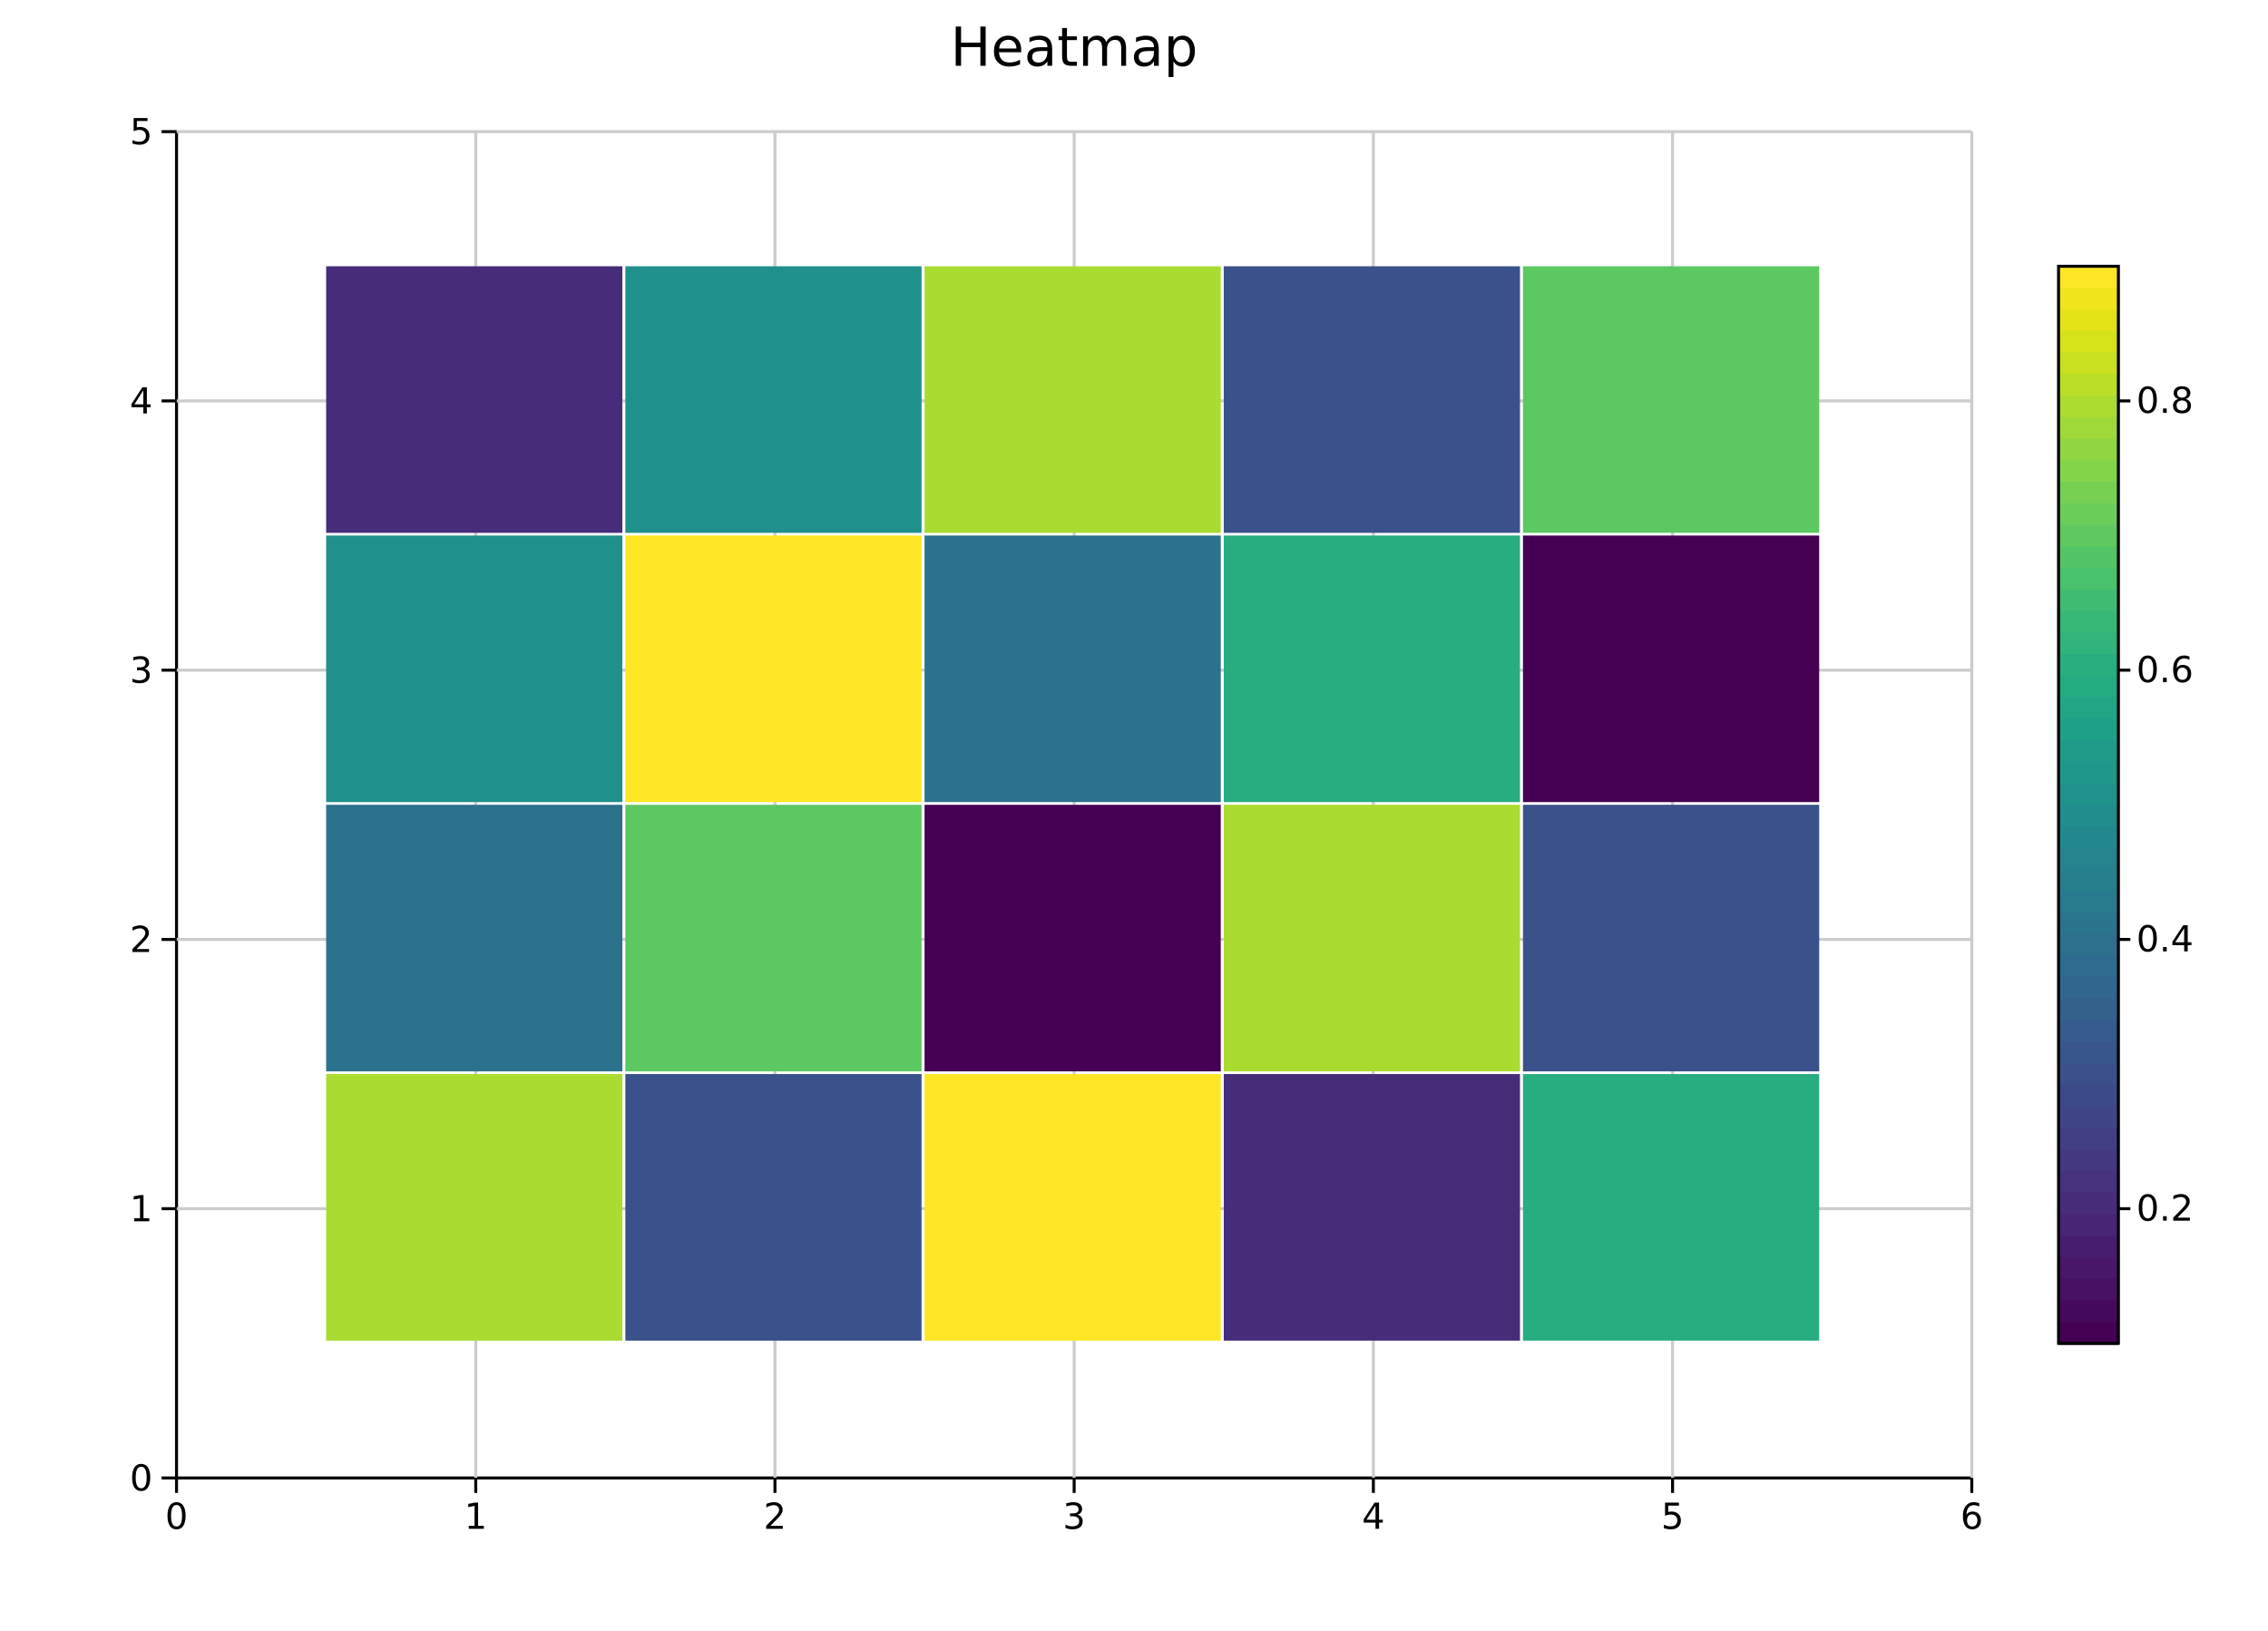
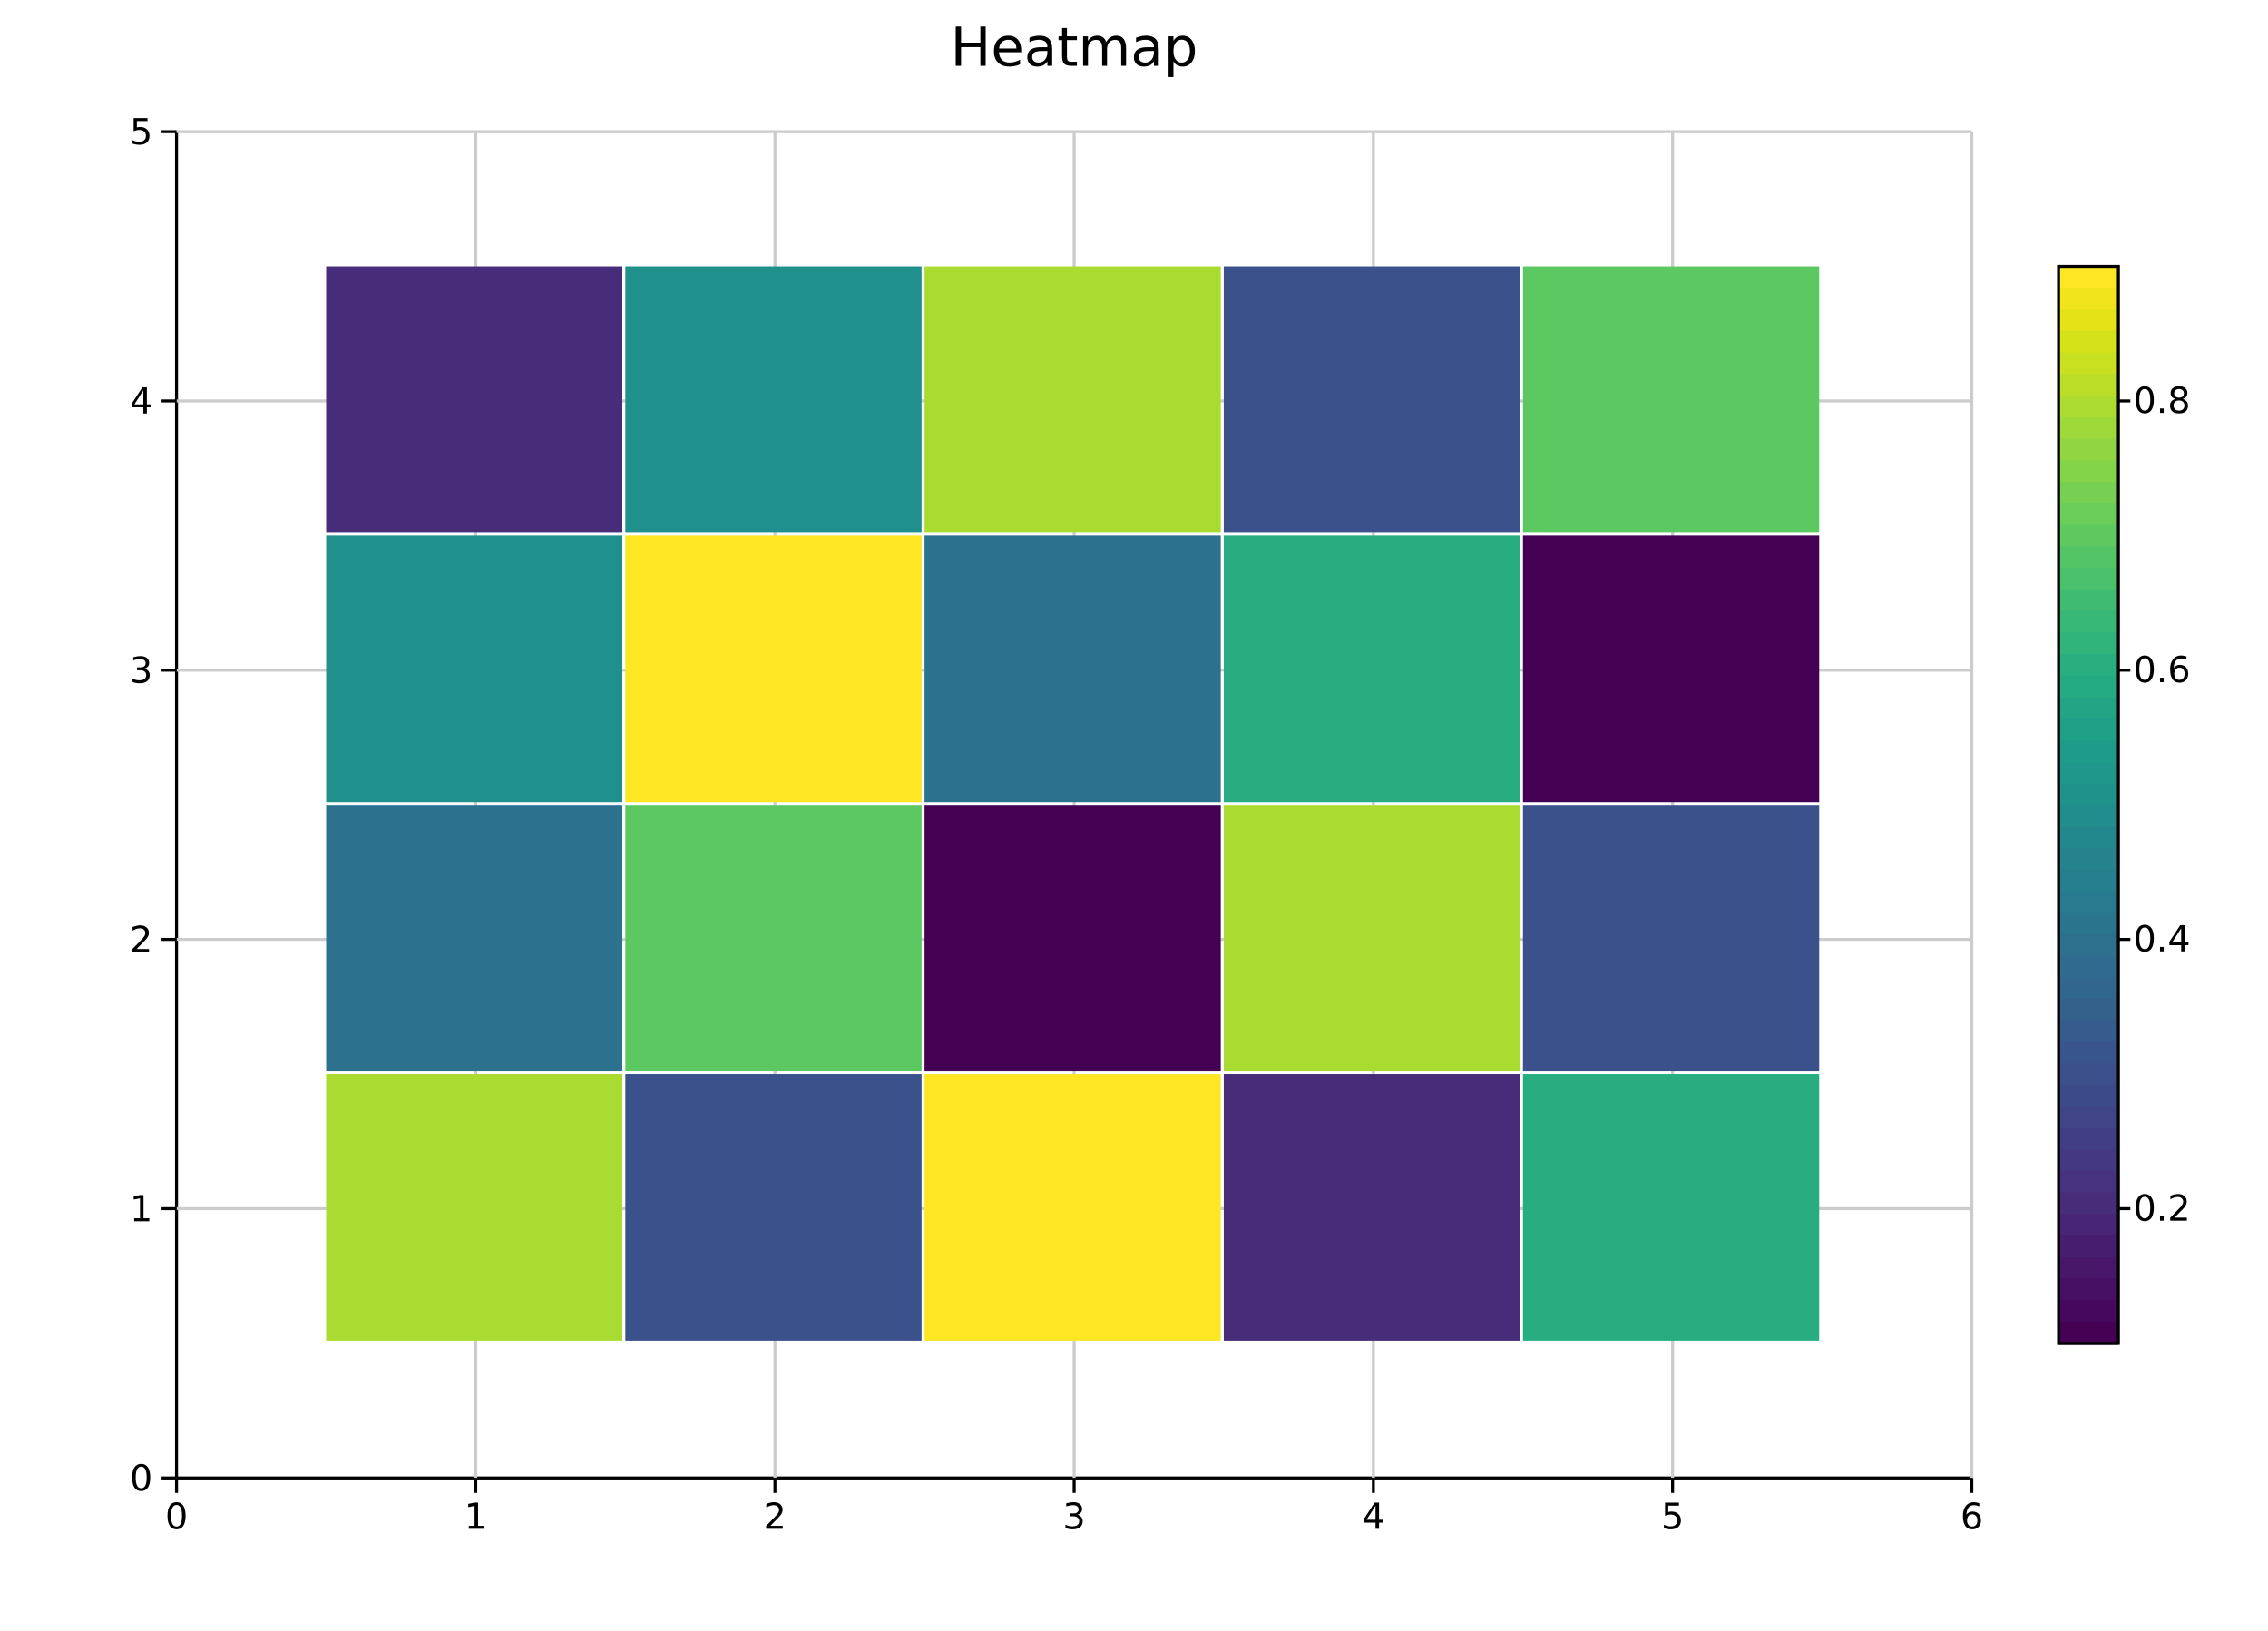
<svg xmlns="http://www.w3.org/2000/svg" width="758" height="545" font-family="DejaVu Sans, Liberation Sans, Arial, sans-serif" fill="black">
  <rect width="100%" height="100%" fill="white" />
  <line x1="59" y1="494" x2="659" y2="494" stroke="#000000" stroke-width="1" />
  <line x1="59" y1="44" x2="59" y2="494" stroke="#000000" stroke-width="1" />
  <line x1="159" y1="44" x2="159" y2="494" stroke="#cccccc" stroke-width="1" />
  <line x1="259" y1="44" x2="259" y2="494" stroke="#cccccc" stroke-width="1" />
  <line x1="359" y1="44" x2="359" y2="494" stroke="#cccccc" stroke-width="1" />
  <line x1="459" y1="44" x2="459" y2="494" stroke="#cccccc" stroke-width="1" />
  <line x1="559" y1="44" x2="559" y2="494" stroke="#cccccc" stroke-width="1" />
  <line x1="659" y1="44" x2="659" y2="494" stroke="#cccccc" stroke-width="1" />
  <line x1="59" y1="404" x2="659" y2="404" stroke="#cccccc" stroke-width="1" />
  <line x1="59" y1="314" x2="659" y2="314" stroke="#cccccc" stroke-width="1" />
  <line x1="59" y1="224" x2="659" y2="224" stroke="#cccccc" stroke-width="1" />
  <line x1="59" y1="134" x2="659" y2="134" stroke="#cccccc" stroke-width="1" />
  <line x1="59" y1="44" x2="659" y2="44" stroke="#cccccc" stroke-width="1" />
  <line x1="59" y1="494" x2="59" y2="499" stroke="#000000" stroke-width="1" />
  <text x="59" y="511" font-size="12" text-anchor="middle">0</text>
  <line x1="159" y1="494" x2="159" y2="499" stroke="#000000" stroke-width="1" />
  <text x="159" y="511" font-size="12" text-anchor="middle">1</text>
  <line x1="259" y1="494" x2="259" y2="499" stroke="#000000" stroke-width="1" />
  <text x="259" y="511" font-size="12" text-anchor="middle">2</text>
  <line x1="359" y1="494" x2="359" y2="499" stroke="#000000" stroke-width="1" />
  <text x="359" y="511" font-size="12" text-anchor="middle">3</text>
  <line x1="459" y1="494" x2="459" y2="499" stroke="#000000" stroke-width="1" />
  <text x="459" y="511" font-size="12" text-anchor="middle">4</text>
  <line x1="559" y1="494" x2="559" y2="499" stroke="#000000" stroke-width="1" />
  <text x="559" y="511" font-size="12" text-anchor="middle">5</text>
  <line x1="659" y1="494" x2="659" y2="499" stroke="#000000" stroke-width="1" />
  <text x="659" y="511" font-size="12" text-anchor="middle">6</text>
  <line x1="54" y1="494" x2="59" y2="494" stroke="#000000" stroke-width="1" />
  <text x="51" y="498.2" font-size="12" text-anchor="end">0</text>
  <line x1="54" y1="404" x2="59" y2="404" stroke="#000000" stroke-width="1" />
  <text x="51" y="408.2" font-size="12" text-anchor="end">1</text>
  <line x1="54" y1="314" x2="59" y2="314" stroke="#000000" stroke-width="1" />
  <text x="51" y="318.2" font-size="12" text-anchor="end">2</text>
  <line x1="54" y1="224" x2="59" y2="224" stroke="#000000" stroke-width="1" />
  <text x="51" y="228.2" font-size="12" text-anchor="end">3</text>
  <line x1="54" y1="134" x2="59" y2="134" stroke="#000000" stroke-width="1" />
  <text x="51" y="138.2" font-size="12" text-anchor="end">4</text>
  <line x1="54" y1="44" x2="59" y2="44" stroke="#000000" stroke-width="1" />
  <text x="51" y="48.2" font-size="12" text-anchor="end">5</text>
  <text x="359" y="22" font-size="18" text-anchor="middle">Heatmap</text>
  <rect x="109" y="359" width="99" height="89.1" fill="#aadb31" />
  <rect x="209" y="359" width="99" height="89.1" fill="#3a518b" />
  <rect x="309" y="359" width="99" height="89.1" fill="#fde725" />
  <rect x="409" y="359" width="99" height="89.1" fill="#472c7a" />
  <rect x="509" y="359" width="99" height="89.1" fill="#27ad80" />
  <rect x="109" y="269" width="99" height="89.1" fill="#2c718e" />
  <rect x="209" y="269" width="99" height="89.1" fill="#5cc862" />
  <rect x="309" y="269" width="99" height="89.1" fill="#440154" />
  <rect x="409" y="269" width="99" height="89.1" fill="#aadb31" />
  <rect x="509" y="269" width="99" height="89.1" fill="#3a518b" />
  <rect x="109" y="179" width="99" height="89.1" fill="#20908c" />
  <rect x="209" y="179" width="99" height="89.1" fill="#fde725" />
  <rect x="309" y="179" width="99" height="89.1" fill="#2c718e" />
  <rect x="409" y="179" width="99" height="89.1" fill="#27ad80" />
  <rect x="509" y="179" width="99" height="89.1" fill="#440154" />
  <rect x="109" y="89" width="99" height="89.1" fill="#472c7a" />
  <rect x="209" y="89" width="99" height="89.1" fill="#20908c" />
  <rect x="309" y="89" width="99" height="89.1" fill="#aadb31" />
  <rect x="409" y="89" width="99" height="89.1" fill="#3a518b" />
  <rect x="509" y="89" width="99" height="89.1" fill="#5cc862" />
  <rect x="688" y="89" width="20" height="7.7" fill="#fde725" />
  <rect x="688" y="96.2" width="20" height="7.7" fill="#f0e51c" />
  <rect x="688" y="103.4" width="20" height="7.7" fill="#e3e318" />
  <rect x="688" y="110.6" width="20" height="7.7" fill="#d6e219" />
  <rect x="688" y="117.8" width="20" height="7.7" fill="#c8e01f" />
  <rect x="688" y="125" width="20" height="7.7" fill="#bade27" />
  <rect x="688" y="132.2" width="20" height="7.7" fill="#acdc30" />
  <rect x="688" y="139.4" width="20" height="7.7" fill="#9ed939" />
  <rect x="688" y="146.6" width="20" height="7.7" fill="#91d642" />
  <rect x="688" y="153.8" width="20" height="7.7" fill="#84d44a" />
  <rect x="688" y="161" width="20" height="7.7" fill="#77d052" />
  <rect x="688" y="168.2" width="20" height="7.7" fill="#6bcd5a" />
  <rect x="688" y="175.4" width="20" height="7.7" fill="#5fc960" />
  <rect x="688" y="182.6" width="20" height="7.7" fill="#54c567" />
  <rect x="688" y="189.8" width="20" height="7.7" fill="#4ac16c" />
  <rect x="688" y="197" width="20" height="7.7" fill="#40bc72" />
  <rect x="688" y="204.2" width="20" height="7.7" fill="#37b877" />
  <rect x="688" y="211.4" width="20" height="7.7" fill="#30b47b" />
  <rect x="688" y="218.6" width="20" height="7.7" fill="#29af7f" />
  <rect x="688" y="225.8" width="20" height="7.7" fill="#24ab82" />
  <rect x="688" y="233" width="20" height="7.7" fill="#21a585" />
  <rect x="688" y="240.2" width="20" height="7.7" fill="#1fa187" />
  <rect x="688" y="247.4" width="20" height="7.7" fill="#1e9c89" />
  <rect x="688" y="254.6" width="20" height="7.7" fill="#1f978a" />
  <rect x="688" y="261.8" width="20" height="7.7" fill="#1f928c" />
  <rect x="688" y="269" width="20" height="7.7" fill="#218d8d" />
  <rect x="688" y="276.2" width="20" height="7.7" fill="#23888d" />
  <rect x="688" y="283.4" width="20" height="7.7" fill="#25838e" />
  <rect x="688" y="290.6" width="20" height="7.7" fill="#267f8d" />
  <rect x="688" y="297.8" width="20" height="7.7" fill="#287a8e" />
  <rect x="688" y="305" width="20" height="7.7" fill="#2a748d" />
  <rect x="688" y="312.2" width="20" height="7.7" fill="#2c708e" />
  <rect x="688" y="319.4" width="20" height="7.7" fill="#2f6b8e" />
  <rect x="688" y="326.6" width="20" height="7.7" fill="#31668e" />
  <rect x="688" y="333.8" width="20" height="7.7" fill="#33618c" />
  <rect x="688" y="341" width="20" height="7.7" fill="#365b8c" />
  <rect x="688" y="348.2" width="20" height="7.7" fill="#38558c" />
  <rect x="688" y="355.4" width="20" height="7.7" fill="#3b508a" />
  <rect x="688" y="362.6" width="20" height="7.7" fill="#3d4a89" />
  <rect x="688" y="369.8" width="20" height="7.7" fill="#404587" />
  <rect x="688" y="377" width="20" height="7.7" fill="#423e85" />
  <rect x="688" y="384.2" width="20" height="7.7" fill="#443882" />
  <rect x="688" y="391.4" width="20" height="7.7" fill="#46327e" />
  <rect x="688" y="398.6" width="20" height="7.7" fill="#472c7a" />
  <rect x="688" y="405.8" width="20" height="7.7" fill="#482576" />
  <rect x="688" y="413" width="20" height="7.7" fill="#471e6f" />
  <rect x="688" y="420.2" width="20" height="7.7" fill="#481769" />
  <rect x="688" y="427.4" width="20" height="7.7" fill="#471063" />
  <rect x="688" y="434.6" width="20" height="7.7" fill="#46085c" />
  <rect x="688" y="441.8" width="20" height="7.7" fill="#440154" />
  <rect x="688" y="89" width="20" height="360" fill="none" stroke="#000000" stroke-width="1" />
  <line x1="708" y1="404" x2="712" y2="404" stroke="#000000" stroke-width="1" />
-   <text x="714" y="408" font-size="12" text-anchor="start">0.2</text>
+   <text x="713" y="408" font-size="12" text-anchor="start">0.2</text>
  <line x1="708" y1="314" x2="712" y2="314" stroke="#000000" stroke-width="1" />
-   <text x="714" y="318" font-size="12" text-anchor="start">0.4</text>
+   <text x="713" y="318" font-size="12" text-anchor="start">0.4</text>
  <line x1="708" y1="224" x2="712" y2="224" stroke="#000000" stroke-width="1" />
-   <text x="714" y="228" font-size="12" text-anchor="start">0.6</text>
+   <text x="713" y="228" font-size="12" text-anchor="start">0.6</text>
  <line x1="708" y1="134" x2="712" y2="134" stroke="#000000" stroke-width="1" />
-   <text x="714" y="138" font-size="12" text-anchor="start">0.8</text>
+   <text x="713" y="138" font-size="12" text-anchor="start">0.8</text>
</svg>
